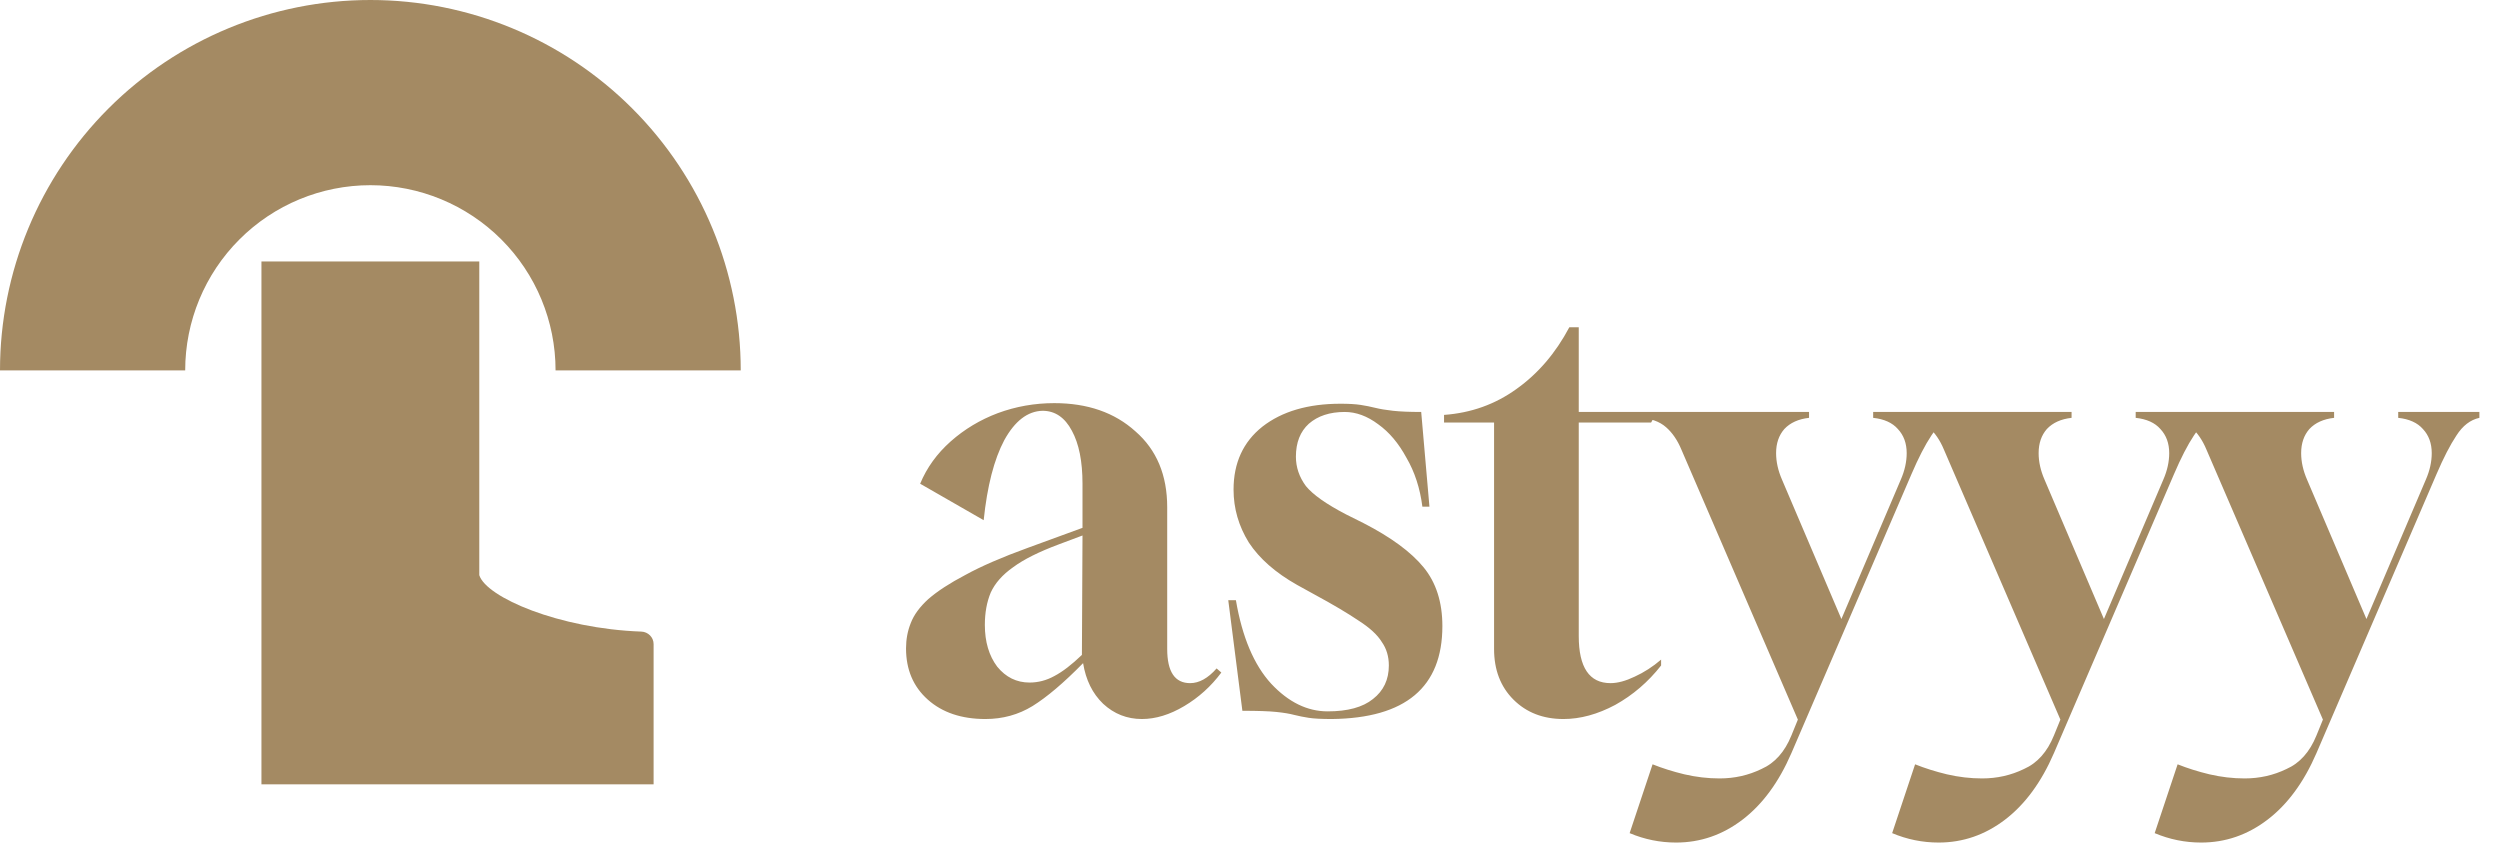
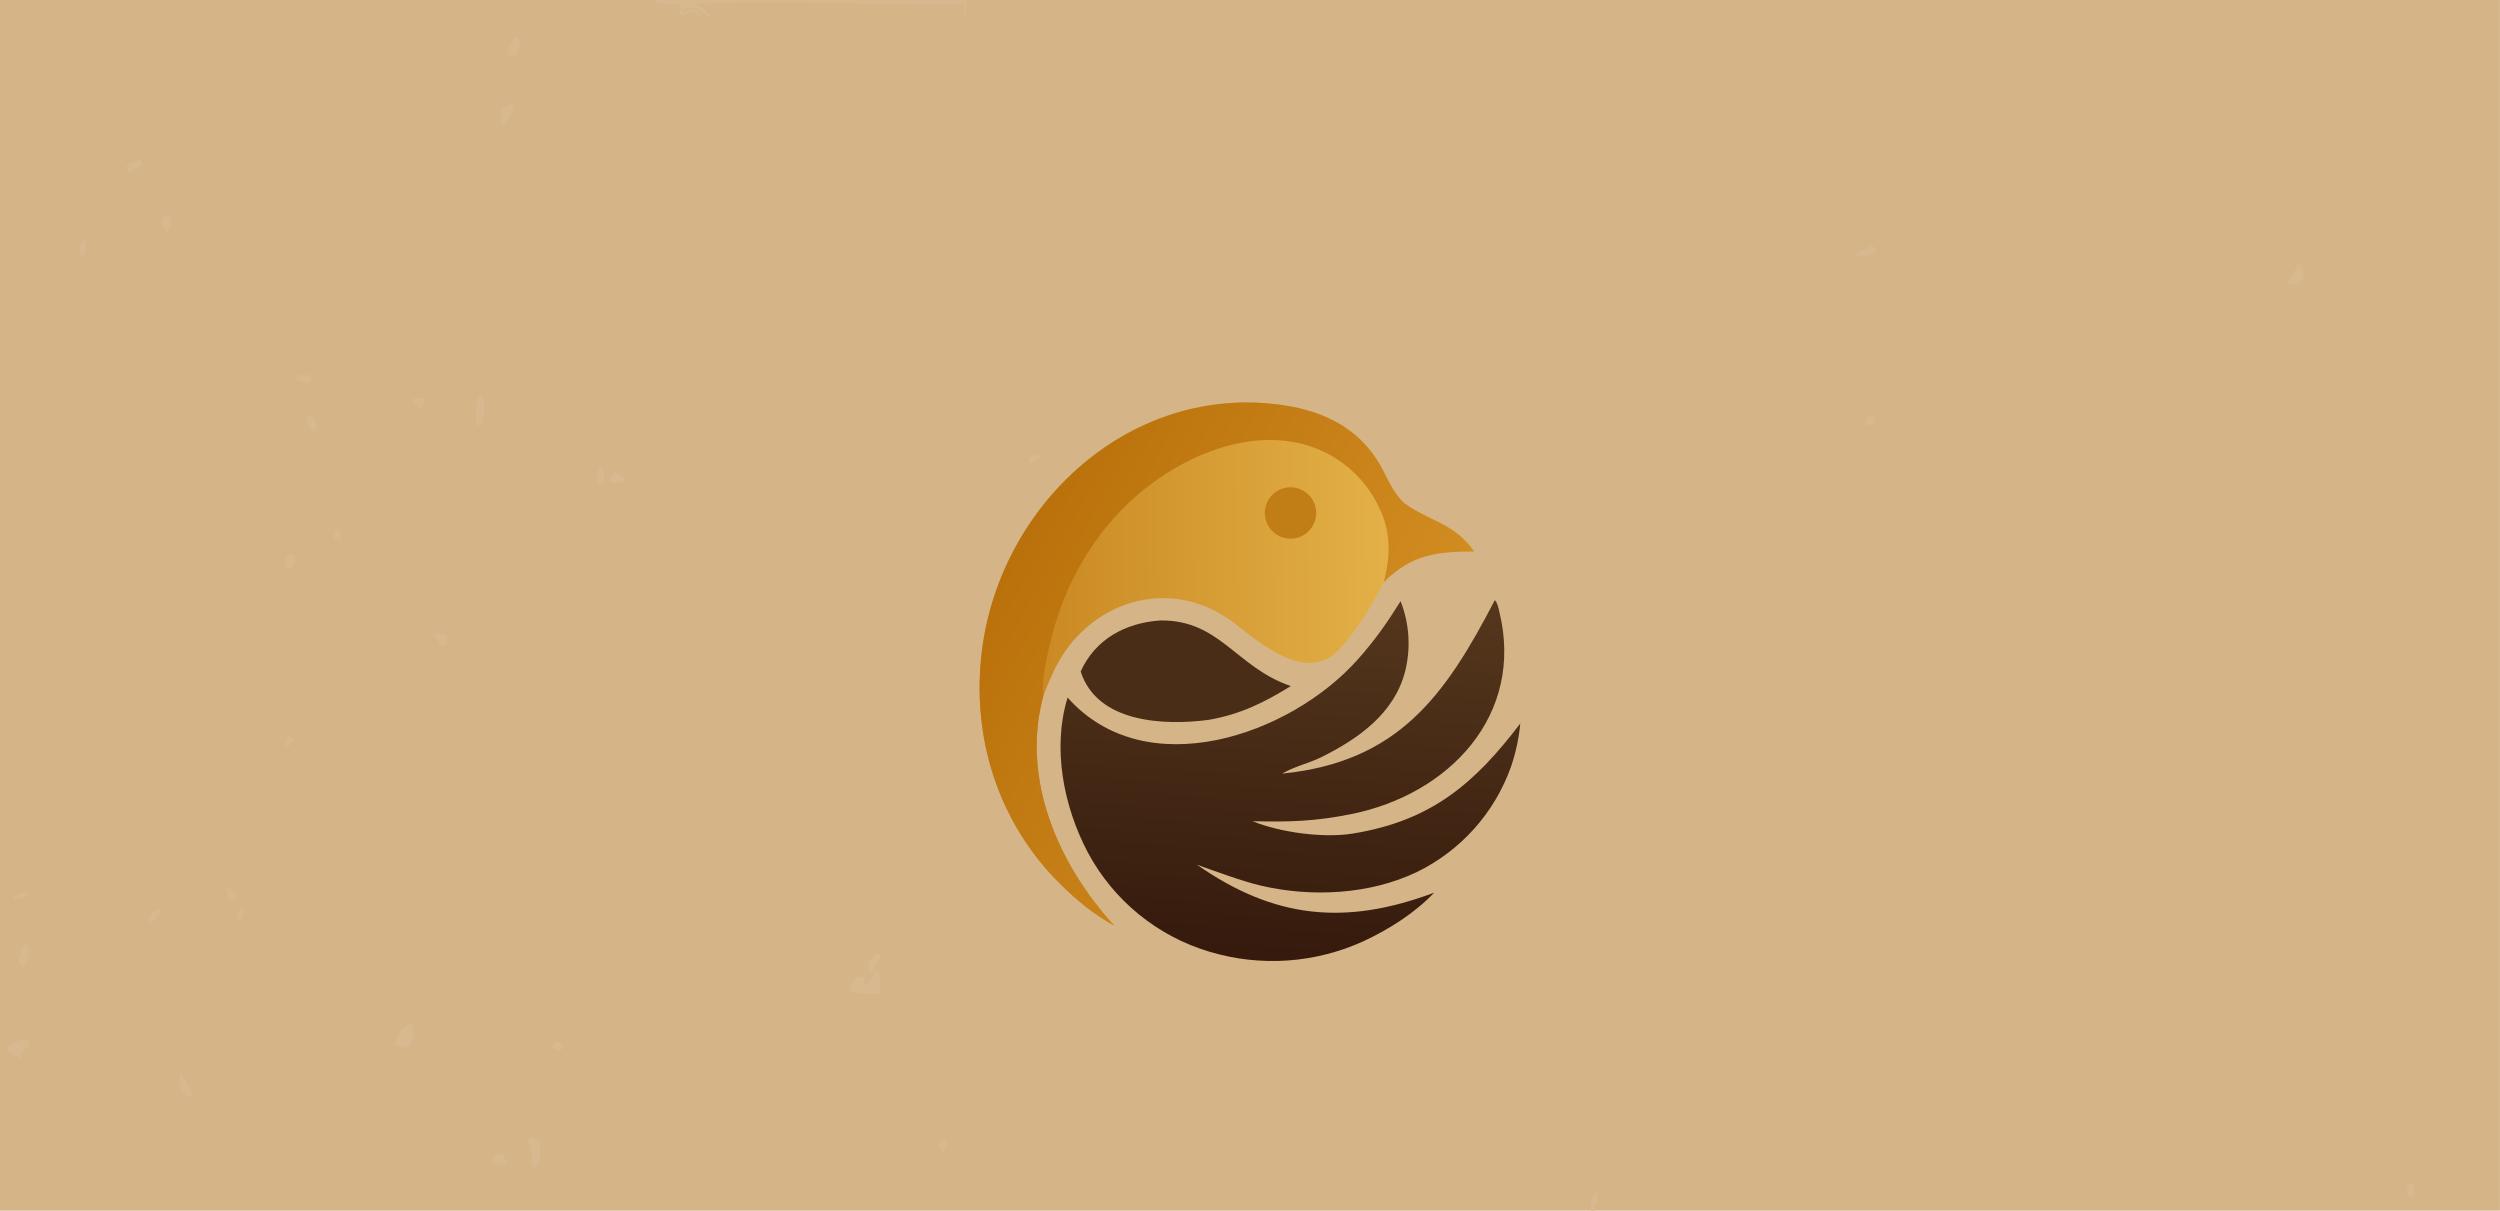
- <svg xmlns="http://www.w3.org/2000/svg" viewBox="0 0 102 35" fill="none">
-   <path d="M19.555 10.667H10.667V32H26.667V26.278C26.667 26.002 26.442 25.779 26.166 25.769C22.811 25.65 19.838 24.37 19.555 23.467V10.667Z" fill="#A48A63" />
-   <path d="M30.222 15.111C30.222 11.103 28.63 7.26 25.796 4.426C22.962 1.592 19.119 3.02574e-07 15.111 0C11.103 -3.02574e-07 7.26 1.592 4.426 4.426C1.592 7.26 6.05148e-07 11.103 0 15.111L7.556 15.111C7.556 13.107 8.352 11.185 9.769 9.769C11.185 8.352 13.107 7.556 15.111 7.556C17.115 7.556 19.037 8.352 20.454 9.769C21.871 11.185 22.667 13.107 22.667 15.111H30.222Z" fill="#A48A63" />
-   <path d="M40.206 29.336C39.23 29.336 38.446 29.072 37.854 28.544C37.262 28.016 36.966 27.32 36.966 26.456C36.966 26.088 37.03 25.744 37.158 25.424C37.286 25.088 37.526 24.76 37.878 24.44C38.246 24.12 38.75 23.792 39.39 23.456C40.03 23.104 40.878 22.736 41.934 22.352L44.166 21.536V19.736C44.166 18.824 44.022 18.104 43.734 17.576C43.446 17.032 43.046 16.76 42.534 16.76C41.926 16.776 41.406 17.176 40.974 17.96C40.558 18.744 40.278 19.832 40.134 21.224L37.542 19.736C37.814 19.08 38.23 18.504 38.79 18.008C39.35 17.512 39.99 17.128 40.71 16.856C41.446 16.584 42.214 16.448 43.014 16.448C44.374 16.448 45.478 16.832 46.326 17.6C47.19 18.352 47.622 19.384 47.622 20.696V26.48C47.622 27.408 47.934 27.872 48.558 27.872C48.926 27.872 49.286 27.672 49.638 27.272L49.83 27.44C49.414 28 48.91 28.456 48.318 28.808C47.726 29.16 47.15 29.336 46.59 29.336C45.982 29.336 45.454 29.128 45.006 28.712C44.574 28.296 44.302 27.744 44.19 27.056C43.406 27.856 42.718 28.44 42.126 28.808C41.55 29.16 40.91 29.336 40.206 29.336ZM42.006 27.848C42.358 27.848 42.694 27.76 43.014 27.584C43.35 27.408 43.726 27.12 44.142 26.72L44.166 21.848L43.206 22.208C42.39 22.512 41.766 22.824 41.334 23.144C40.902 23.448 40.598 23.792 40.422 24.176C40.262 24.56 40.182 25 40.182 25.496C40.182 26.184 40.35 26.752 40.686 27.2C41.038 27.632 41.478 27.848 42.006 27.848ZM54.337 29.336C53.921 29.336 53.609 29.32 53.401 29.288C53.193 29.256 52.993 29.216 52.801 29.168C52.625 29.12 52.385 29.08 52.081 29.048C51.777 29.016 51.313 29 50.689 29L50.113 24.488H50.425C50.681 25.992 51.161 27.128 51.865 27.896C52.569 28.648 53.337 29.024 54.169 29.024C54.985 29.024 55.601 28.856 56.017 28.52C56.449 28.184 56.665 27.728 56.665 27.152C56.665 26.784 56.569 26.464 56.377 26.192C56.201 25.904 55.889 25.616 55.441 25.328C54.993 25.024 54.385 24.664 53.617 24.248L52.921 23.864C52.041 23.368 51.385 22.792 50.953 22.136C50.537 21.464 50.329 20.744 50.329 19.976C50.329 18.888 50.721 18.032 51.505 17.408C52.305 16.784 53.369 16.472 54.697 16.472C55.033 16.472 55.305 16.488 55.513 16.52C55.721 16.552 55.921 16.592 56.113 16.64C56.305 16.688 56.545 16.728 56.833 16.76C57.121 16.792 57.505 16.808 57.985 16.808L58.321 20.672H58.033C57.937 19.92 57.721 19.256 57.385 18.68C57.065 18.088 56.681 17.632 56.233 17.312C55.785 16.976 55.329 16.808 54.865 16.808C54.257 16.808 53.769 16.968 53.401 17.288C53.049 17.608 52.873 18.056 52.873 18.632C52.873 19.064 53.009 19.464 53.281 19.832C53.569 20.184 54.113 20.568 54.913 20.984L55.633 21.344C56.753 21.92 57.569 22.52 58.081 23.144C58.593 23.768 58.849 24.568 58.849 25.544C58.849 28.04 57.345 29.304 54.337 29.336ZM63.789 29.336C62.958 29.336 62.278 29.072 61.749 28.544C61.221 28.016 60.958 27.328 60.958 26.48V17.24H58.917V16.928C60.022 16.848 61.005 16.496 61.87 15.872C62.749 15.248 63.469 14.408 64.029 13.352H64.413V16.808H67.606L67.365 17.24H64.413V25.952C64.413 27.232 64.846 27.872 65.71 27.872C65.998 27.872 66.326 27.784 66.694 27.608C67.078 27.432 67.438 27.2 67.773 26.912V27.152C67.246 27.824 66.621 28.36 65.901 28.76C65.181 29.144 64.478 29.336 63.789 29.336ZM68.385 34.376C67.729 34.376 67.097 34.248 66.489 33.992L67.425 31.184C67.825 31.344 68.257 31.48 68.721 31.592C69.201 31.704 69.681 31.76 70.161 31.76C70.769 31.76 71.337 31.632 71.865 31.376C72.409 31.136 72.817 30.68 73.089 30.008L73.353 29.36L68.601 18.344C68.441 17.96 68.233 17.656 67.977 17.432C67.705 17.192 67.337 17.064 66.873 17.048V16.808H73.809V17.048C73.377 17.096 73.041 17.248 72.801 17.504C72.577 17.76 72.465 18.088 72.465 18.488C72.465 18.84 72.545 19.2 72.705 19.568L75.129 25.256L77.553 19.568C77.713 19.2 77.793 18.84 77.793 18.488C77.793 18.088 77.673 17.76 77.433 17.504C77.209 17.248 76.873 17.096 76.425 17.048V16.808H79.737V17.048C79.369 17.128 79.057 17.368 78.801 17.768C78.545 18.152 78.273 18.68 77.985 19.352L73.089 30.728C72.577 31.912 71.913 32.816 71.097 33.44C70.281 34.064 69.377 34.376 68.385 34.376ZM79.096 34.376C78.44 34.376 77.808 34.248 77.2 33.992L78.136 31.184C78.536 31.344 78.968 31.48 79.432 31.592C79.912 31.704 80.392 31.76 80.872 31.76C81.48 31.76 82.048 31.632 82.576 31.376C83.12 31.136 83.528 30.68 83.8 30.008L84.064 29.36L79.312 18.344C79.152 17.96 78.944 17.656 78.688 17.432C78.416 17.192 78.048 17.064 77.584 17.048V16.808H84.52V17.048C84.088 17.096 83.752 17.248 83.512 17.504C83.288 17.76 83.176 18.088 83.176 18.488C83.176 18.84 83.256 19.2 83.416 19.568L85.84 25.256L88.264 19.568C88.424 19.2 88.504 18.84 88.504 18.488C88.504 18.088 88.384 17.76 88.144 17.504C87.92 17.248 87.584 17.096 87.136 17.048V16.808H90.448V17.048C90.08 17.128 89.768 17.368 89.512 17.768C89.256 18.152 88.984 18.68 88.696 19.352L83.8 30.728C83.288 31.912 82.624 32.816 81.808 33.44C80.992 34.064 80.088 34.376 79.096 34.376ZM89.807 34.376C89.151 34.376 88.519 34.248 87.911 33.992L88.847 31.184C89.247 31.344 89.679 31.48 90.143 31.592C90.623 31.704 91.103 31.76 91.583 31.76C92.191 31.76 92.759 31.632 93.287 31.376C93.831 31.136 94.239 30.68 94.511 30.008L94.775 29.36L90.023 18.344C89.863 17.96 89.655 17.656 89.399 17.432C89.127 17.192 88.759 17.064 88.295 17.048V16.808H95.231V17.048C94.799 17.096 94.463 17.248 94.223 17.504C93.999 17.76 93.887 18.088 93.887 18.488C93.887 18.84 93.967 19.2 94.127 19.568L96.551 25.256L98.975 19.568C99.135 19.2 99.215 18.84 99.215 18.488C99.215 18.088 99.095 17.76 98.855 17.504C98.631 17.248 98.295 17.096 97.847 17.048V16.808H101.159V17.048C100.791 17.128 100.479 17.368 100.223 17.768C99.967 18.152 99.695 18.68 99.407 19.352L94.511 30.728C93.999 31.912 93.335 32.816 92.519 33.44C91.703 34.064 90.799 34.376 89.807 34.376Z" fill="#A48A63" />
+ <svg xmlns="http://www.w3.org/2000/svg" id="svg" version="1.1" viewBox="0 0 300 145.278" width="300" height="145.278">
+   <svg>
+     <defs>
+       <clipPath id="clip-1">
+         <rect x="0" y="0" transform="scale(0.14648,0.14645)" width="2048" height="992" fill="none" />
+       </clipPath>
+       <linearGradient x1="125.382" y1="67.435" x2="166.422" y2="66.986" gradientUnits="userSpaceOnUse" id="color-1">
+         <stop offset="0" stop-color="#cb8a23" />
+         <stop offset="1" stop-color="#e3b048" />
+       </linearGradient>
+       <linearGradient x1="121.265" y1="67.147" x2="163.387" y2="89.707" gradientUnits="userSpaceOnUse" id="color-2">
+         <stop offset="0" stop-color="#ba710b" />
+         <stop offset="1" stop-color="#d18c21" />
+       </linearGradient>
+       <linearGradient x1="153.133" y1="115.106" x2="155.747" y2="71.237" gradientUnits="userSpaceOnUse" id="color-3">
+         <stop offset="0" stop-color="#351a0d" />
+         <stop offset="1" stop-color="#54371c" />
+       </linearGradient>
+     </defs>
+     <g clip-path="url(#clip-1)" fill="none" fill-rule="nonzero" stroke="none" stroke-width="1" stroke-linecap="butt" stroke-linejoin="miter" stroke-miterlimit="10" stroke-dasharray="" stroke-dashoffset="0" font-family="none" font-weight="none" font-size="none" text-anchor="none" style="mix-blend-mode: normal">
+       <path d="M0,0h78.56h37.376h184.065v145.278h-108.647h-0.444h-190.909z" fill="#d5b488" />
+       <path d="M78.56,0h37.376c-0.029,0.717 -0.071,1.433 -0.127,2.147c-0.117,-0.232 -0.082,-1.372 -0.085,-1.715c-10.588,0.163 -21.571,-0.322 -32.081,0.01l-0.075,0.127c0.538,0.375 1.648,0.962 1.638,1.627c-1.464,-0.888 -0.502,-1.358 -3.012,-1.184c-0.346,0.249 -0.253,0.114 -0.374,0.498c0.702,-0.192 1.01,-0.389 1.724,-0.301c0.488,0.295 0.33,0.125 0.585,0.654c-0.347,0.036 -0.749,-0.622 -1.045,-0.519c-0.502,0.175 -0.876,0.559 -1.421,0.515c-0.228,-0.615 0.21,-0.712 -0.029,-1.227c-1.117,-0.428 -2.341,0.249 -3.072,-0.632z" fill="#d8b88e" />
+       <path d="M190.909,145.278c0.001,-1.041 -0.035,-1.224 0.504,-2.137l0.3,-0.02c0.166,0.895 -0.202,1.279 -0.36,2.157z" fill="#d8b88e" />
+       <path d="M133.703,111.07c-2.412,-1.313 -4.409,-2.971 -6.368,-4.89c-7.62,-7.465 -10.874,-17.939 -9.458,-28.424c2.36,-17.475 17.926,-31.754 36.005,-29.151c5.358,0.772 9.759,3.087 12.214,8.089c0.57,1.153 1.437,2.851 2.438,3.702c3.29,2.339 5.802,2.245 8.367,5.776c-4.534,0.021 -7.466,0.358 -10.846,3.676c-1.411,2.838 -3.126,5.599 -5.243,7.98c-3.814,4.293 -9.407,-0.483 -12.65,-3.008c-7.607,-5.925 -17.716,-2.766 -21.704,5.707c-0.436,0.934 -0.841,1.869 -1.229,2.868c-2.767,10.018 1.747,20.323 8.474,27.675z" fill="url(#color-1)" />
+       <path d="M133.703,111.07c-2.412,-1.313 -4.409,-2.971 -6.368,-4.89c-7.62,-7.465 -10.874,-17.939 -9.458,-28.424c2.36,-17.475 17.926,-31.754 36.005,-29.151c5.358,0.772 9.759,3.087 12.214,8.089c0.57,1.153 1.437,2.851 2.438,3.702c3.29,2.339 5.802,2.245 8.367,5.776c-4.534,0.021 -7.466,0.358 -10.846,3.676c0.977,-3.807 0.828,-6.731 -1.254,-10.246c-1.907,-3.155 -4.98,-5.431 -8.555,-6.336c-5.336,-1.358 -11.026,0.368 -15.607,3.133c-7.589,4.582 -12.448,11.946 -14.556,20.474c-0.375,1.516 -1.188,5.085 -0.855,6.52c-2.767,10.018 1.747,20.323 8.474,27.675z" fill="url(#color-2)" />
+       <path d="M154.173,58.55c1.642,-0.375 3.283,0.638 3.681,2.275c0.4,1.637 -0.589,3.291 -2.221,3.714c-1.077,0.279 -2.221,-0.043 -2.993,-0.843c-0.773,-0.8 -1.055,-1.955 -0.737,-3.021c0.318,-1.066 1.185,-1.878 2.269,-2.126z" fill="#c27e16" />
+       <path d="M179.379,72.011c0.324,0.328 0.429,0.938 0.536,1.378c3.062,12.444 -6.038,21.942 -17.754,24.3c-4.381,0.882 -7.436,0.959 -11.855,0.855c3.334,1.356 8.496,2.056 12.035,1.482c9.428,-1.53 14.609,-6.002 20.095,-13.208c-0.168,1.774 -0.545,3.523 -1.122,5.209c-1.967,5.52 -6.021,10.049 -11.29,12.617c-5.669,2.711 -12.656,3.056 -18.725,1.629c-2.282,-0.536 -5.435,-1.718 -7.656,-2.503c9.288,6.486 17.808,7.335 28.446,3.355c-2.246,2.392 -5.44,4.413 -8.398,5.787c-5.812,2.678 -12.403,3.141 -18.531,1.302c-6.266,-1.86 -11.528,-6.148 -14.615,-11.909c-2.911,-5.509 -4.302,-12.539 -2.432,-18.595c9.377,10.556 26.704,4.544 34.814,-4.568c2.057,-2.312 3.504,-4.375 5.142,-6.999c1.062,2.691 1.25,5.648 0.538,8.452c-1.302,5.04 -5.637,8.093 -10.119,10.298c-1.452,0.714 -3.167,1.077 -4.626,1.941c13.935,-1.4 19.566,-9.347 25.519,-20.822z" fill="url(#color-3)" />
+       <path d="M139.227,74.456c7.155,-0.098 9.11,5.641 15.671,7.874c-3.233,2.001 -6.073,3.388 -9.845,4.051c-5.337,0.71 -13.402,0.38 -15.372,-5.805c1.758,-3.889 5.387,-5.836 9.546,-6.12z" fill="#492d17" />
+       <path d="M105.114,116.511c0.727,0.269 0.474,2.122 0.453,2.776c-0.855,-0.057 -1.824,0.004 -2.682,-0.076c-0.602,-0.056 -0.575,-0.155 -0.887,-0.569c0.16,-0.861 0.621,-1.542 1.566,-1.472c0.372,0.422 0.032,0.386 0.172,1.059c0.65,-0.29 0.954,-1.029 1.376,-1.719z" fill="#d8b88e" />
+       <path d="M49.466,122.74l0.069,0.075c-0.004,0.895 0.445,2.552 -1.028,3.005l-0.138,-0.238c-0.34,-0.026 -0.627,0 -0.878,-0.205c-0.172,-1.102 1.052,-2.211 1.975,-2.637z" fill="#d8b88e" />
+       <path d="M3.074,124.656l0.499,0.492c0.035,0.476 -0.135,0.449 -0.547,0.755c-0.522,0.389 -0.384,0.445 -0.513,1.087l-0.212,0.102l-0.031,-0.455l-0.21,0.175c-0.486,-0.181 -1.079,-0.702 -1.211,-1.211c0.378,-0.421 1.647,-0.773 2.224,-0.945z" fill="#d8b88e" />
+       <path d="M63.588,136.48l1.131,0.451c0.041,0.966 0.338,2.673 -0.543,3.188c-0.121,-0.126 -0.26,-0.311 -0.373,-0.451c0.307,-1.205 -0.328,-1.972 -0.424,-2.938z" fill="#d8b88e" />
+       <path d="M57.788,47.416c0.432,0.515 0.371,3.016 -0.119,3.619l-0.492,0.03c-0.196,-0.627 0.033,-2.246 0.067,-2.993c0.017,-0.372 0.253,-0.452 0.544,-0.655z" fill="#d8b88e" />
+       <path d="M275.73,31.676c0.703,0.373 0.923,1.141 0.507,1.846c-0.318,0.539 -0.529,0.462 -1.104,0.594l-0.396,-0.055l-0.173,-0.238c0.179,-0.671 0.754,-0.95 1.166,-2.148z" fill="#d8b88e" />
+       <path d="M61.489,12.342c0.567,0.619 -0.725,2.269 -1.139,2.758c-0.173,-0.446 -0.216,-1.441 -0.259,-1.957z" fill="#d8b88e" />
+       <path d="M61.722,4.413c0.968,0.407 0.713,1.202 0.327,1.978c-0.152,0.305 -0.466,0.292 -0.81,0.387c-0.276,-0.161 -0.266,-0.26 -0.438,-0.569c0.02,-0.408 0.608,-0.96 0.921,-1.797z" fill="#d8b88e" />
+       <path d="M2.968,113.281c0.132,0.107 0.236,0.245 0.348,0.376c0.117,0.932 0.327,1.924 -0.59,2.348c-0.308,-0.191 -0.369,-0.217 -0.511,-0.546c-0.002,-0.703 0.458,-1.461 0.753,-2.178z" fill="#d8b88e" />
+       <path d="M21.641,128.787c0.293,0.225 1.537,2.479 1.451,2.869c-1.399,-0.168 -1.748,-1.677 -1.451,-2.869z" fill="#d8b88e" />
+       <path d="M105.243,114.38c0.38,0.148 0.259,0.045 0.467,0.375c-0.094,0.445 -0.693,1.031 -1.03,1.955c-0.306,-0.27 -0.471,-0.366 -0.546,-0.776c0.129,-0.75 0.537,-1.023 1.108,-1.553z" fill="#d8b88e" />
+       <path d="M34.79,66.414l0.422,0.05c0.452,0.728 0.07,1.403 -0.533,1.896c-0.314,-0.242 -0.349,-0.289 -0.567,-0.621c0.066,-0.633 0.285,-0.763 0.679,-1.325z" fill="#d8b88e" />
+       <path d="M224.528,29.486c0.231,0.044 0.437,0.23 0.631,0.376c-0.309,1.004 -1.518,0.825 -2.392,0.769l-0.289,-0.036c0.608,-0.296 1.378,-0.77 2.049,-1.109z" fill="#d8b88e" />
+       <path d="M59.315,138.352l0.034,0.306c0.504,-0.198 0.288,-0.173 0.823,-0.093c0.365,0.202 0.479,0.642 0.658,1.055c-0.646,0.259 -1.385,0.248 -1.762,-0.397z" fill="#d8b88e" />
+       <path d="M73.706,56.756l0.354,0.006c0.436,0.249 0.605,0.313 0.894,0.726l-0.067,0.23l-0.355,0.162c-0.066,0.016 -0.132,0.031 -0.199,0.045c-0.488,0.102 -0.809,0.144 -1.2,-0.108c0.047,-0.523 0.207,-0.566 0.573,-1.061z" fill="#d8b88e" />
+       <path d="M19.833,25.82c1.091,0.196 0.635,1.415 0.29,2.035c-0.362,-0.351 -0.598,-0.527 -0.76,-1.004c0.036,-0.517 0.156,-0.621 0.469,-1.031z" fill="#d8b88e" />
+       <path d="M52.187,75.948c0.528,0.122 0.73,0.063 1.326,0.244c0.226,0.507 0.113,0.503 -0.013,1.162l-0.219,0.229l-0.254,-0.034c-0.429,-0.397 -0.621,-1.046 -0.839,-1.601z" fill="#d8b88e" />
+       <path d="M16.816,19.213l0.194,0.192l-0.068,0.315c-0.405,0.468 -0.941,0.7 -1.489,0.988c-0.304,-0.492 -0.265,-0.297 -0.278,-0.799c0.274,-0.32 1.087,-0.464 1.64,-0.695z" fill="#d8b88e" />
+       <path d="M36.794,49.69c1.013,0.48 1.315,0.9 1.072,1.952c-0.089,0.001 -0.327,-0.057 -0.428,-0.079c-0.548,-0.567 -0.597,-1.105 -0.644,-1.873z" fill="#d8b88e" />
+       <path d="M35.897,45.005c0.469,-0.016 1.01,-0.096 1.395,0.144c0.101,0.429 0.112,0.245 -0.121,0.715c-0.632,0.043 -1.153,0.081 -1.626,-0.376c0.079,-0.327 0.046,-0.22 0.352,-0.482z" fill="#d8b88e" />
+       <path d="M27.238,106.239c0.192,0.104 0.108,0.313 0.163,0.354c0.72,0.536 0.916,0.38 1.091,1.287c-0.518,0.283 -0.366,0.294 -0.891,0.258c-0.379,-0.525 -0.317,-1.192 -0.363,-1.898z" fill="#d8b88e" />
+       <path d="M49.403,47.793c0.634,0.106 0.836,-0.117 1.542,0.027c0.105,0.413 -0.008,0.406 -0.273,0.881c-0.065,0.175 -0.12,0.178 -0.281,0.288c-0.475,-0.172 -0.853,-0.722 -0.988,-1.196z" fill="#d8b88e" />
+       <path d="M71.888,55.974c0.639,0.568 0.832,1.51 0.389,2.246c-0.268,-0.084 -0.293,-0.116 -0.522,-0.286c-0.179,-0.575 0.026,-1.345 0.133,-1.96z" fill="#d8b88e" />
+       <path d="M289.361,141.85l0.215,0.226c0.144,0.636 0.117,0.829 0.07,1.487l-0.233,0.18c-0.341,-0.345 -0.388,-0.398 -0.615,-0.836c0.081,-0.611 0.127,-0.502 0.562,-1.058z" fill="#d8b88e" />
+       <path d="M18.799,109.061c0.354,0.072 0.224,-0.019 0.419,0.257c-0.079,0.449 -0.693,1.045 -1.02,1.416l-0.072,0.041l-0.145,-0.134c-0.088,-0.868 0.212,-1.018 0.818,-1.58z" fill="#d8b88e" />
+       <path d="M2.966,106.935c0.345,0.018 0.188,-0.033 0.48,0.182l-0.027,0.101l-0.192,-0.2l0.151,0.344c-0.433,0.404 -0.709,0.422 -1.295,0.553l-0.413,-0.009l-0.085,-0.18c0.307,-0.327 0.957,-0.589 1.382,-0.791z" fill="#d8b88e" />
+       <path d="M10.002,28.509l0.224,0.274c0.128,0.94 0.005,1.429 -0.398,2.278c-0.505,-0.994 -0.178,-1.436 0.173,-2.552z" fill="#d8b88e" />
+       <path d="M113.148,136.668c0.474,0.187 0.327,0.057 0.569,0.476c-0.03,0.462 -0.239,0.678 -0.51,1.046c-0.467,-0.234 -0.319,-0.091 -0.57,-0.531c0.005,-0.448 0.229,-0.649 0.511,-0.991z" fill="#d8b88e" />
+       <path d="M224.61,49.748l0.196,0.044c0.27,0.264 0.201,0.124 0.23,0.532c-0.199,0.49 -0.318,0.534 -0.765,0.81c-0.29,-0.162 -0.296,-0.171 -0.454,-0.473c0.171,-0.499 0.334,-0.511 0.792,-0.914z" fill="#d8b88e" />
+       <path d="M66.936,124.91c0.448,0.243 0.663,0.416 0.621,0.903l-0.411,0.31c-0.536,-0.156 -0.548,-0.072 -0.885,-0.423c0.147,-0.473 0.224,-0.414 0.675,-0.79z" fill="#d8b88e" />
+       <path d="M40.229,63.467l0.548,0.344c0.268,0.562 0.188,0.401 0.1,1.099c-0.385,-0.028 -0.428,-0.053 -0.754,-0.262c-0.169,-0.398 -0.012,-0.738 0.106,-1.181z" fill="#d8b88e" />
+       <path d="M34.546,88.234c0.338,0.12 0.393,0.143 0.68,0.357c-0.024,0.482 -0.185,0.494 -0.59,0.952c-0.215,0.055 -0.119,0.032 -0.384,-0.052c-0.102,-0.413 0.133,-0.85 0.295,-1.258z" fill="#d8b88e" />
+       <path d="M123.686,54.586c0.549,-0.013 0.627,-0.012 1.15,0.167l0.103,0.215l-0.334,0.111c-0.372,0.233 -0.581,0.419 -1.022,0.374c-0.167,-0.419 -0.099,-0.325 0.104,-0.867z" fill="#d8b88e" />
+       <path d="M28.873,109.022c0.111,0.038 0.272,0.132 0.382,0.19c0.11,0.428 -0.186,0.855 -0.395,1.265c-0.178,-0.138 -0.264,-0.269 -0.4,-0.444c0.022,-0.572 0.063,-0.461 0.413,-1.011z" fill="#d8b88e" />
+     </g>
+   </svg>
</svg>
